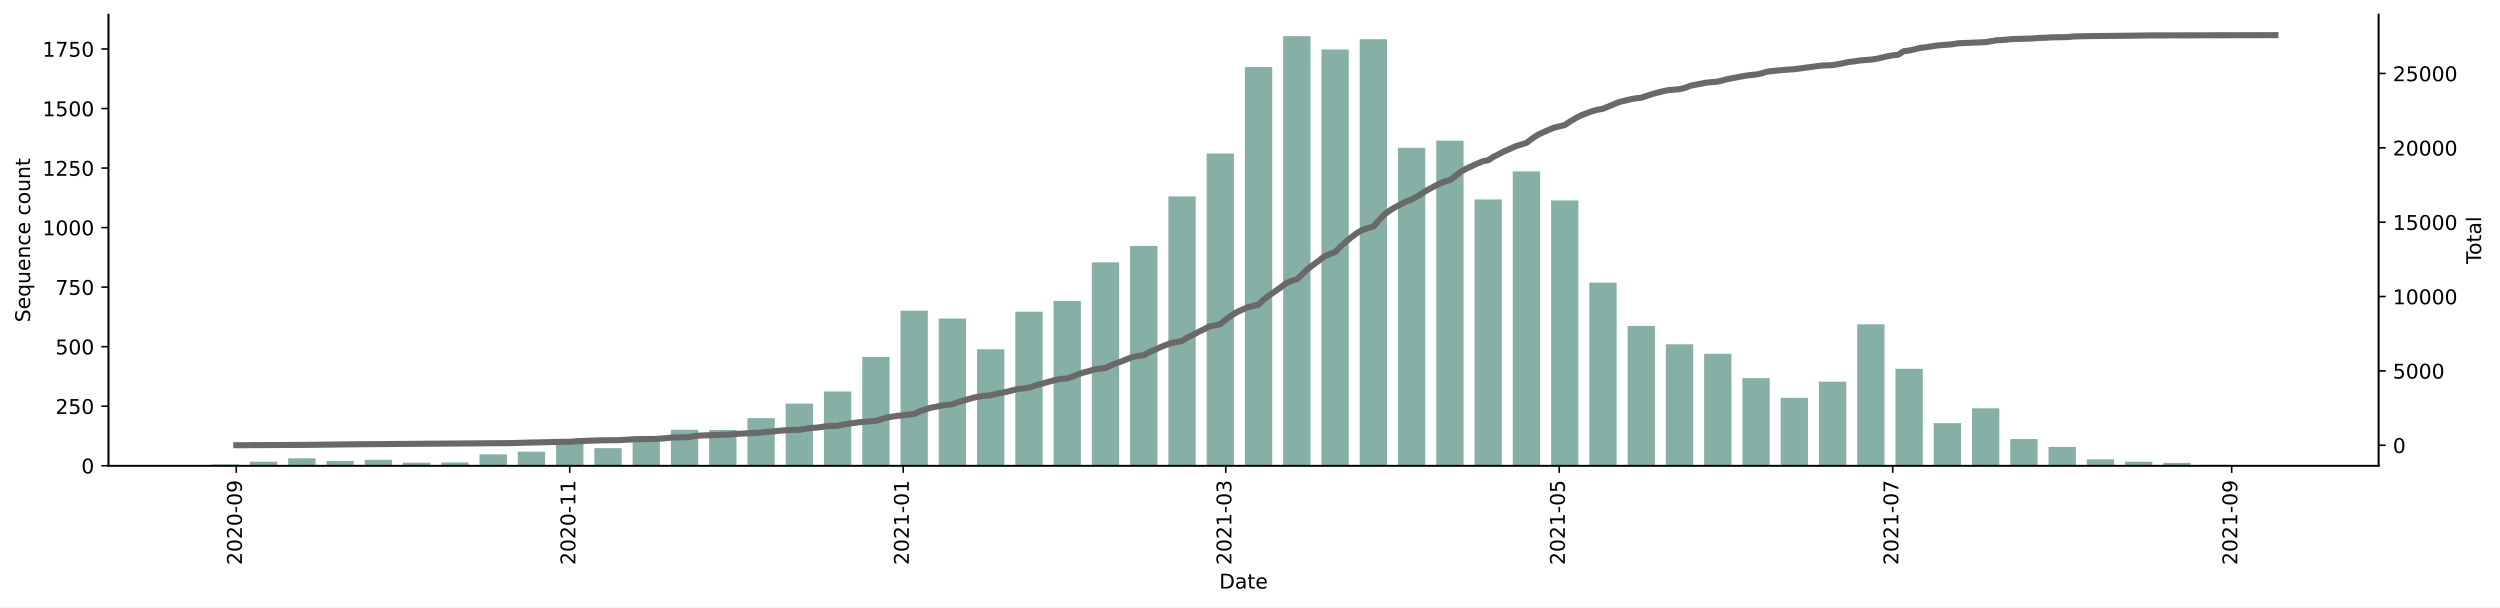
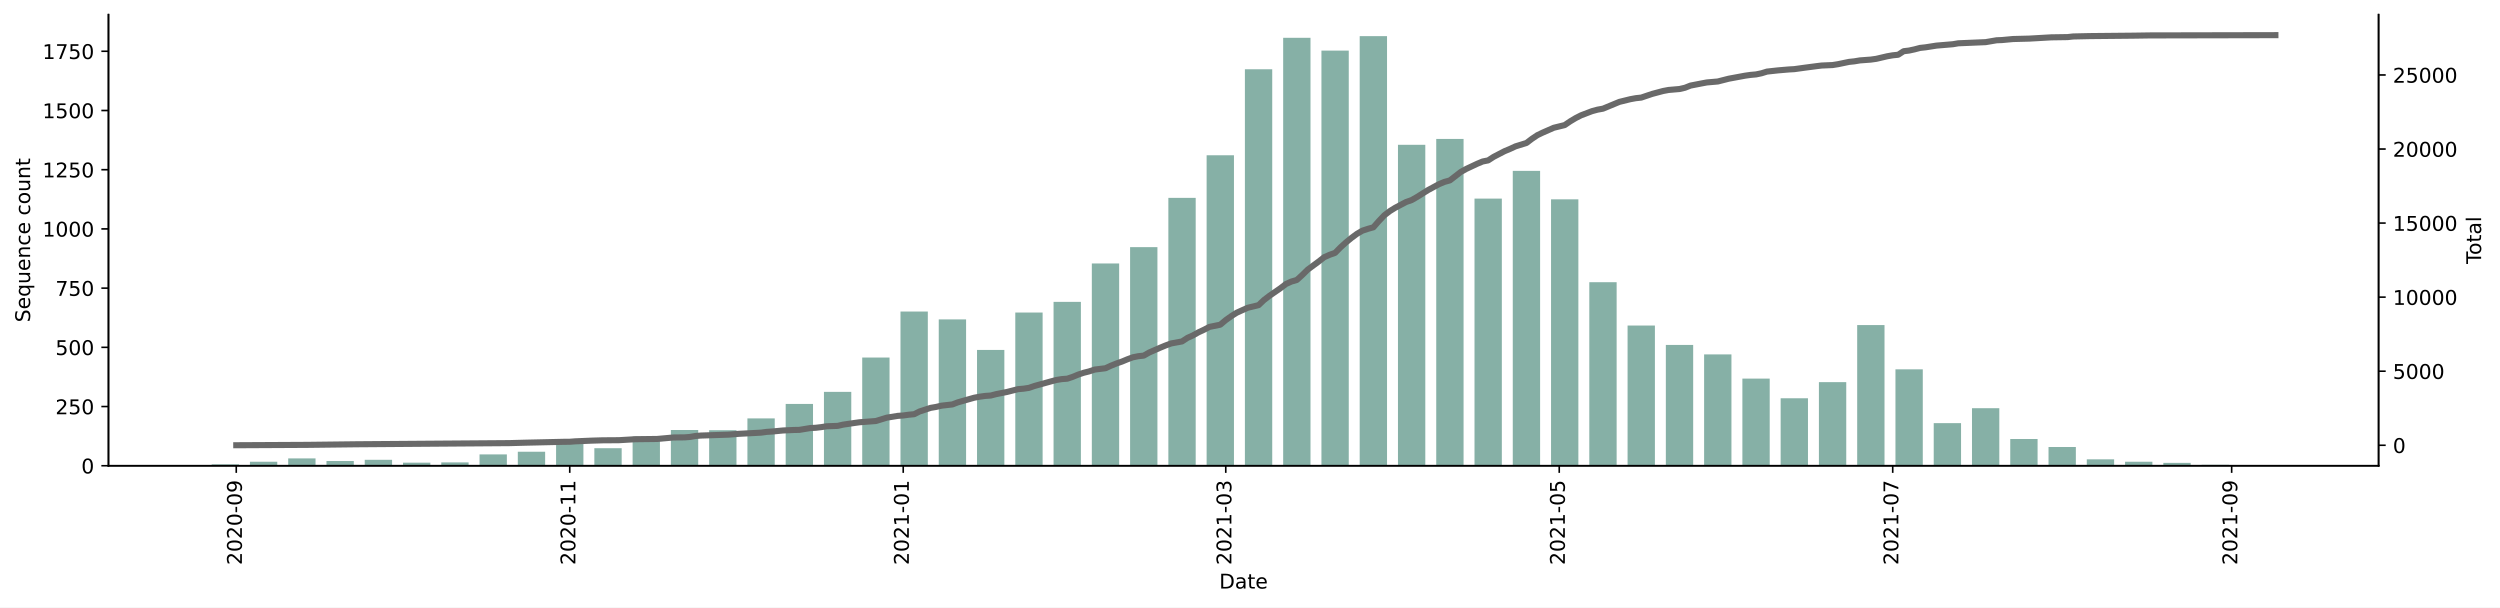
<svg xmlns="http://www.w3.org/2000/svg" xmlns:xlink="http://www.w3.org/1999/xlink" height="298.621pt" version="1.1" viewBox="0 0 1229.019 298.621" width="1229.019pt">
  <defs>
    <style type="text/css">*{stroke-linecap:butt;stroke-linejoin:round;}</style>
  </defs>
  <g id="figure_1">
    <g id="patch_1">
      <path d="M 0 298.621  L 1229.019 298.621  L 1229.019 0  L 0 0  z " style="fill:#ffffff;" />
    </g>
    <g id="axes_1">
      <g id="patch_2">
        <path d="M 53.328 228.96  L 1169.328 228.96  L 1169.328 7.2  L 53.328 7.2  z " style="fill:#ffffff;" />
      </g>
      <g id="patch_3">
-         <path clip-path="url(#pe9ff859f98)" d="M 104.055 228.96  L 117.493 228.96  L 117.493 228.258  L 104.055 228.258  z " style="fill:#86b0a6;" />
+         <path clip-path="url(#p2e4892a433)" d="M 104.055 228.96  L 117.493 228.96  L 117.493 228.261  L 104.055 228.261  z " style="fill:#86b0a6;" />
      </g>
      <g id="patch_4">
-         <path clip-path="url(#pe9ff859f98)" d="M 122.868 228.96  L 136.306 228.96  L 136.306 226.97  L 122.868 226.97  z " style="fill:#86b0a6;" />
+         <path clip-path="url(#p2e4892a433)" d="M 122.868 228.96  L 136.306 228.96  L 136.306 226.981  L 122.868 226.981  z " style="fill:#86b0a6;" />
      </g>
      <g id="patch_5">
-         <path clip-path="url(#pe9ff859f98)" d="M 141.681 228.96  L 155.119 228.96  L 155.119 225.331  L 141.681 225.331  z " style="fill:#86b0a6;" />
+         <path clip-path="url(#p2e4892a433)" d="M 141.681 228.96  L 155.119 228.96  L 155.119 225.351  L 141.681 225.351  z " style="fill:#86b0a6;" />
      </g>
      <g id="patch_6">
-         <path clip-path="url(#pe9ff859f98)" d="M 160.494 228.96  L 173.931 228.96  L 173.931 226.619  L 160.494 226.619  z " style="fill:#86b0a6;" />
+         <path clip-path="url(#p2e4892a433)" d="M 160.494 228.96  L 173.931 228.96  L 173.931 226.631  L 160.494 226.631  z " style="fill:#86b0a6;" />
      </g>
      <g id="patch_7">
-         <path clip-path="url(#pe9ff859f98)" d="M 179.306 228.96  L 192.744 228.96  L 192.744 226.033  L 179.306 226.033  z " style="fill:#86b0a6;" />
+         <path clip-path="url(#p2e4892a433)" d="M 179.306 228.96  L 192.744 228.96  L 192.744 226.049  L 179.306 226.049  z " style="fill:#86b0a6;" />
      </g>
      <g id="patch_8">
-         <path clip-path="url(#pe9ff859f98)" d="M 198.119 228.96  L 211.557 228.96  L 211.557 227.438  L 198.119 227.438  z " style="fill:#86b0a6;" />
+         <path clip-path="url(#p2e4892a433)" d="M 198.119 228.96  L 211.557 228.96  L 211.557 227.446  L 198.119 227.446  z " style="fill:#86b0a6;" />
      </g>
      <g id="patch_9">
-         <path clip-path="url(#pe9ff859f98)" d="M 216.932 228.96  L 230.37 228.96  L 230.37 227.321  L 216.932 227.321  z " style="fill:#86b0a6;" />
+         <path clip-path="url(#p2e4892a433)" d="M 216.932 228.96  L 230.37 228.96  L 230.37 227.33  L 216.932 227.33  z " style="fill:#86b0a6;" />
      </g>
      <g id="patch_10">
-         <path clip-path="url(#pe9ff859f98)" d="M 235.745 228.96  L 249.182 228.96  L 249.182 223.34  L 235.745 223.34  z " style="fill:#86b0a6;" />
+         <path clip-path="url(#p2e4892a433)" d="M 235.745 228.96  L 249.182 228.96  L 249.182 223.371  L 235.745 223.371  z " style="fill:#86b0a6;" />
      </g>
      <g id="patch_11">
-         <path clip-path="url(#pe9ff859f98)" d="M 254.558 228.96  L 267.995 228.96  L 267.995 222.053  L 254.558 222.053  z " style="fill:#86b0a6;" />
+         <path clip-path="url(#p2e4892a433)" d="M 254.558 228.96  L 267.995 228.96  L 267.995 222.091  L 254.558 222.091  z " style="fill:#86b0a6;" />
      </g>
      <g id="patch_12">
-         <path clip-path="url(#pe9ff859f98)" d="M 273.37 228.96  L 286.808 228.96  L 286.808 217.253  L 273.37 217.253  z " style="fill:#86b0a6;" />
+         <path clip-path="url(#p2e4892a433)" d="M 273.37 228.96  L 286.808 228.96  L 286.808 217.317  L 273.37 217.317  z " style="fill:#86b0a6;" />
      </g>
      <g id="patch_13">
-         <path clip-path="url(#pe9ff859f98)" d="M 292.183 228.96  L 305.621 228.96  L 305.621 220.297  L 292.183 220.297  z " style="fill:#86b0a6;" />
+         <path clip-path="url(#p2e4892a433)" d="M 292.183 228.96  L 305.621 228.96  L 305.621 220.344  L 292.183 220.344  z " style="fill:#86b0a6;" />
      </g>
      <g id="patch_14">
-         <path clip-path="url(#pe9ff859f98)" d="M 310.996 228.96  L 324.433 228.96  L 324.433 214.56  L 310.996 214.56  z " style="fill:#86b0a6;" />
+         <path clip-path="url(#p2e4892a433)" d="M 310.996 228.96  L 324.433 228.96  L 324.433 214.639  L 310.996 214.639  z " style="fill:#86b0a6;" />
      </g>
      <g id="patch_15">
-         <path clip-path="url(#pe9ff859f98)" d="M 329.809 228.96  L 343.246 228.96  L 343.246 211.282  L 329.809 211.282  z " style="fill:#86b0a6;" />
+         <path clip-path="url(#p2e4892a433)" d="M 329.809 228.96  L 343.246 228.96  L 343.246 211.379  L 329.809 211.379  z " style="fill:#86b0a6;" />
      </g>
      <g id="patch_16">
-         <path clip-path="url(#pe9ff859f98)" d="M 348.621 228.96  L 362.059 228.96  L 362.059 211.399  L 348.621 211.399  z " style="fill:#86b0a6;" />
+         <path clip-path="url(#p2e4892a433)" d="M 348.621 228.96  L 362.059 228.96  L 362.059 211.496  L 348.621 211.496  z " style="fill:#86b0a6;" />
      </g>
      <g id="patch_17">
-         <path clip-path="url(#pe9ff859f98)" d="M 367.434 228.96  L 380.872 228.96  L 380.872 205.545  L 367.434 205.545  z " style="fill:#86b0a6;" />
+         <path clip-path="url(#p2e4892a433)" d="M 367.434 228.96  L 380.872 228.96  L 380.872 205.674  L 367.434 205.674  z " style="fill:#86b0a6;" />
      </g>
      <g id="patch_18">
-         <path clip-path="url(#pe9ff859f98)" d="M 386.247 228.96  L 399.685 228.96  L 399.685 198.404  L 386.247 198.404  z " style="fill:#86b0a6;" />
+         <path clip-path="url(#p2e4892a433)" d="M 386.247 228.96  L 399.685 228.96  L 399.685 198.572  L 386.247 198.572  z " style="fill:#86b0a6;" />
      </g>
      <g id="patch_19">
-         <path clip-path="url(#pe9ff859f98)" d="M 405.06 228.96  L 418.497 228.96  L 418.497 192.433  L 405.06 192.433  z " style="fill:#86b0a6;" />
+         <path clip-path="url(#p2e4892a433)" d="M 405.06 228.96  L 418.497 228.96  L 418.497 192.635  L 405.06 192.635  z " style="fill:#86b0a6;" />
      </g>
      <g id="patch_20">
-         <path clip-path="url(#pe9ff859f98)" d="M 423.872 228.96  L 437.31 228.96  L 437.31 175.458  L 423.872 175.458  z " style="fill:#86b0a6;" />
+         <path clip-path="url(#p2e4892a433)" d="M 423.872 228.96  L 437.31 228.96  L 437.31 175.753  L 423.872 175.753  z " style="fill:#86b0a6;" />
      </g>
      <g id="patch_21">
-         <path clip-path="url(#pe9ff859f98)" d="M 442.685 228.96  L 456.123 228.96  L 456.123 152.745  L 442.685 152.745  z " style="fill:#86b0a6;" />
+         <path clip-path="url(#p2e4892a433)" d="M 442.685 228.96  L 456.123 228.96  L 456.123 153.166  L 442.685 153.166  z " style="fill:#86b0a6;" />
      </g>
      <g id="patch_22">
-         <path clip-path="url(#pe9ff859f98)" d="M 461.498 228.96  L 474.936 228.96  L 474.936 156.609  L 461.498 156.609  z " style="fill:#86b0a6;" />
+         <path clip-path="url(#p2e4892a433)" d="M 461.498 228.96  L 474.936 228.96  L 474.936 157.008  L 461.498 157.008  z " style="fill:#86b0a6;" />
      </g>
      <g id="patch_23">
-         <path clip-path="url(#pe9ff859f98)" d="M 480.311 228.96  L 493.748 228.96  L 493.748 171.711  L 480.311 171.711  z " style="fill:#86b0a6;" />
+         <path clip-path="url(#p2e4892a433)" d="M 480.311 228.96  L 493.748 228.96  L 493.748 172.027  L 480.311 172.027  z " style="fill:#86b0a6;" />
      </g>
      <g id="patch_24">
-         <path clip-path="url(#pe9ff859f98)" d="M 499.123 228.96  L 512.561 228.96  L 512.561 153.214  L 499.123 153.214  z " style="fill:#86b0a6;" />
+         <path clip-path="url(#p2e4892a433)" d="M 499.123 228.96  L 512.561 228.96  L 512.561 153.631  L 499.123 153.631  z " style="fill:#86b0a6;" />
      </g>
      <g id="patch_25">
-         <path clip-path="url(#pe9ff859f98)" d="M 517.936 228.96  L 531.374 228.96  L 531.374 147.945  L 517.936 147.945  z " style="fill:#86b0a6;" />
+         <path clip-path="url(#p2e4892a433)" d="M 517.936 228.96  L 531.374 228.96  L 531.374 148.392  L 517.936 148.392  z " style="fill:#86b0a6;" />
      </g>
      <g id="patch_26">
-         <path clip-path="url(#pe9ff859f98)" d="M 536.749 228.96  L 550.187 228.96  L 550.187 128.98  L 536.749 128.98  z " style="fill:#86b0a6;" />
+         <path clip-path="url(#p2e4892a433)" d="M 536.749 228.96  L 550.187 228.96  L 550.187 129.531  L 536.749 129.531  z " style="fill:#86b0a6;" />
      </g>
      <g id="patch_27">
-         <path clip-path="url(#pe9ff859f98)" d="M 555.562 228.96  L 568.999 228.96  L 568.999 120.901  L 555.562 120.901  z " style="fill:#86b0a6;" />
+         <path clip-path="url(#p2e4892a433)" d="M 555.562 228.96  L 568.999 228.96  L 568.999 121.497  L 555.562 121.497  z " style="fill:#86b0a6;" />
      </g>
      <g id="patch_28">
-         <path clip-path="url(#pe9ff859f98)" d="M 574.374 228.96  L 587.812 228.96  L 587.812 96.55  L 574.374 96.55  z " style="fill:#86b0a6;" />
+         <path clip-path="url(#p2e4892a433)" d="M 574.374 228.96  L 587.812 228.96  L 587.812 97.28  L 574.374 97.28  z " style="fill:#86b0a6;" />
      </g>
      <g id="patch_29">
-         <path clip-path="url(#pe9ff859f98)" d="M 593.187 228.96  L 606.625 228.96  L 606.625 75.477  L 593.187 75.477  z " style="fill:#86b0a6;" />
+         <path clip-path="url(#p2e4892a433)" d="M 593.187 228.96  L 606.625 228.96  L 606.625 76.323  L 593.187 76.323  z " style="fill:#86b0a6;" />
      </g>
      <g id="patch_30">
-         <path clip-path="url(#pe9ff859f98)" d="M 612 228.96  L 625.438 228.96  L 625.438 32.98  L 612 32.98  z " style="fill:#86b0a6;" />
+         <path clip-path="url(#p2e4892a433)" d="M 612 228.96  L 625.438 228.96  L 625.438 34.06  L 612 34.06  z " style="fill:#86b0a6;" />
      </g>
      <g id="patch_31">
-         <path clip-path="url(#pe9ff859f98)" d="M 630.813 228.96  L 644.25 228.96  L 644.25 17.76  L 630.813 17.76  z " style="fill:#86b0a6;" />
+         <path clip-path="url(#p2e4892a433)" d="M 630.813 228.96  L 644.25 228.96  L 644.25 18.575  L 630.813 18.575  z " style="fill:#86b0a6;" />
      </g>
      <g id="patch_32">
-         <path clip-path="url(#pe9ff859f98)" d="M 649.626 228.96  L 663.063 228.96  L 663.063 24.316  L 649.626 24.316  z " style="fill:#86b0a6;" />
+         <path clip-path="url(#p2e4892a433)" d="M 649.626 228.96  L 663.063 228.96  L 663.063 24.862  L 649.626 24.862  z " style="fill:#86b0a6;" />
      </g>
      <g id="patch_33">
-         <path clip-path="url(#pe9ff859f98)" d="M 668.438 228.96  L 681.876 228.96  L 681.876 19.282  L 668.438 19.282  z " style="fill:#86b0a6;" />
+         <path clip-path="url(#p2e4892a433)" d="M 668.438 228.96  L 681.876 228.96  L 681.876 17.76  L 668.438 17.76  z " style="fill:#86b0a6;" />
      </g>
      <g id="patch_34">
-         <path clip-path="url(#pe9ff859f98)" d="M 687.251 228.96  L 700.689 228.96  L 700.689 72.667  L 687.251 72.667  z " style="fill:#86b0a6;" />
+         <path clip-path="url(#p2e4892a433)" d="M 687.251 228.96  L 700.689 228.96  L 700.689 71.2  L 687.251 71.2  z " style="fill:#86b0a6;" />
      </g>
      <g id="patch_35">
-         <path clip-path="url(#pe9ff859f98)" d="M 706.064 228.96  L 719.502 228.96  L 719.502 69.155  L 706.064 69.155  z " style="fill:#86b0a6;" />
+         <path clip-path="url(#p2e4892a433)" d="M 706.064 228.96  L 719.502 228.96  L 719.502 68.29  L 706.064 68.29  z " style="fill:#86b0a6;" />
      </g>
      <g id="patch_36">
-         <path clip-path="url(#pe9ff859f98)" d="M 724.877 228.96  L 738.314 228.96  L 738.314 98.072  L 724.877 98.072  z " style="fill:#86b0a6;" />
+         <path clip-path="url(#p2e4892a433)" d="M 724.877 228.96  L 738.314 228.96  L 738.314 97.629  L 724.877 97.629  z " style="fill:#86b0a6;" />
      </g>
      <g id="patch_37">
-         <path clip-path="url(#pe9ff859f98)" d="M 743.689 228.96  L 757.127 228.96  L 757.127 84.258  L 743.689 84.258  z " style="fill:#86b0a6;" />
+         <path clip-path="url(#p2e4892a433)" d="M 743.689 228.96  L 757.127 228.96  L 757.127 84.007  L 743.689 84.007  z " style="fill:#86b0a6;" />
      </g>
      <g id="patch_38">
-         <path clip-path="url(#pe9ff859f98)" d="M 762.502 228.96  L 775.94 228.96  L 775.94 98.54  L 762.502 98.54  z " style="fill:#86b0a6;" />
+         <path clip-path="url(#p2e4892a433)" d="M 762.502 228.96  L 775.94 228.96  L 775.94 97.979  L 762.502 97.979  z " style="fill:#86b0a6;" />
      </g>
      <g id="patch_39">
-         <path clip-path="url(#pe9ff859f98)" d="M 781.315 228.96  L 794.753 228.96  L 794.753 138.931  L 781.315 138.931  z " style="fill:#86b0a6;" />
+         <path clip-path="url(#p2e4892a433)" d="M 781.315 228.96  L 794.753 228.96  L 794.753 138.728  L 781.315 138.728  z " style="fill:#86b0a6;" />
      </g>
      <g id="patch_40">
-         <path clip-path="url(#pe9ff859f98)" d="M 800.128 228.96  L 813.565 228.96  L 813.565 160.238  L 800.128 160.238  z " style="fill:#86b0a6;" />
+         <path clip-path="url(#p2e4892a433)" d="M 800.128 228.96  L 813.565 228.96  L 813.565 160.035  L 800.128 160.035  z " style="fill:#86b0a6;" />
      </g>
      <g id="patch_41">
-         <path clip-path="url(#pe9ff859f98)" d="M 818.94 228.96  L 832.378 228.96  L 832.378 169.253  L 818.94 169.253  z " style="fill:#86b0a6;" />
+         <path clip-path="url(#p2e4892a433)" d="M 818.94 228.96  L 832.378 228.96  L 832.378 169.582  L 818.94 169.582  z " style="fill:#86b0a6;" />
      </g>
      <g id="patch_42">
-         <path clip-path="url(#pe9ff859f98)" d="M 837.753 228.96  L 851.191 228.96  L 851.191 173.936  L 837.753 173.936  z " style="fill:#86b0a6;" />
+         <path clip-path="url(#p2e4892a433)" d="M 837.753 228.96  L 851.191 228.96  L 851.191 174.239  L 837.753 174.239  z " style="fill:#86b0a6;" />
      </g>
      <g id="patch_43">
-         <path clip-path="url(#pe9ff859f98)" d="M 856.566 228.96  L 870.004 228.96  L 870.004 185.877  L 856.566 185.877  z " style="fill:#86b0a6;" />
+         <path clip-path="url(#p2e4892a433)" d="M 856.566 228.96  L 870.004 228.96  L 870.004 186.115  L 856.566 186.115  z " style="fill:#86b0a6;" />
      </g>
      <g id="patch_44">
-         <path clip-path="url(#pe9ff859f98)" d="M 875.379 228.96  L 888.816 228.96  L 888.816 195.594  L 875.379 195.594  z " style="fill:#86b0a6;" />
+         <path clip-path="url(#p2e4892a433)" d="M 875.379 228.96  L 888.816 228.96  L 888.816 195.778  L 875.379 195.778  z " style="fill:#86b0a6;" />
      </g>
      <g id="patch_45">
-         <path clip-path="url(#pe9ff859f98)" d="M 894.191 228.96  L 907.629 228.96  L 907.629 187.633  L 894.191 187.633  z " style="fill:#86b0a6;" />
+         <path clip-path="url(#p2e4892a433)" d="M 894.191 228.96  L 907.629 228.96  L 907.629 187.861  L 894.191 187.861  z " style="fill:#86b0a6;" />
      </g>
      <g id="patch_46">
-         <path clip-path="url(#pe9ff859f98)" d="M 913.004 228.96  L 926.442 228.96  L 926.442 159.419  L 913.004 159.419  z " style="fill:#86b0a6;" />
+         <path clip-path="url(#p2e4892a433)" d="M 913.004 228.96  L 926.442 228.96  L 926.442 159.802  L 913.004 159.802  z " style="fill:#86b0a6;" />
      </g>
      <g id="patch_47">
-         <path clip-path="url(#pe9ff859f98)" d="M 931.817 228.96  L 945.255 228.96  L 945.255 181.311  L 931.817 181.311  z " style="fill:#86b0a6;" />
+         <path clip-path="url(#p2e4892a433)" d="M 931.817 228.96  L 945.255 228.96  L 945.255 181.574  L 931.817 181.574  z " style="fill:#86b0a6;" />
      </g>
      <g id="patch_48">
-         <path clip-path="url(#pe9ff859f98)" d="M 950.63 228.96  L 964.067 228.96  L 964.067 208.004  L 950.63 208.004  z " style="fill:#86b0a6;" />
+         <path clip-path="url(#p2e4892a433)" d="M 950.63 228.96  L 964.067 228.96  L 964.067 208.003  L 950.63 208.003  z " style="fill:#86b0a6;" />
      </g>
      <g id="patch_49">
-         <path clip-path="url(#pe9ff859f98)" d="M 969.443 228.96  L 982.88 228.96  L 982.88 200.745  L 969.443 200.745  z " style="fill:#86b0a6;" />
+         <path clip-path="url(#p2e4892a433)" d="M 969.443 228.96  L 982.88 228.96  L 982.88 200.668  L 969.443 200.668  z " style="fill:#86b0a6;" />
      </g>
      <g id="patch_50">
-         <path clip-path="url(#pe9ff859f98)" d="M 988.255 228.96  L 1001.693 228.96  L 1001.693 215.848  L 988.255 215.848  z " style="fill:#86b0a6;" />
+         <path clip-path="url(#p2e4892a433)" d="M 988.255 228.96  L 1001.693 228.96  L 1001.693 215.804  L 988.255 215.804  z " style="fill:#86b0a6;" />
      </g>
      <g id="patch_51">
-         <path clip-path="url(#pe9ff859f98)" d="M 1007.068 228.96  L 1020.506 228.96  L 1020.506 219.711  L 1007.068 219.711  z " style="fill:#86b0a6;" />
+         <path clip-path="url(#p2e4892a433)" d="M 1007.068 228.96  L 1020.506 228.96  L 1020.506 219.762  L 1007.068 219.762  z " style="fill:#86b0a6;" />
      </g>
      <g id="patch_52">
-         <path clip-path="url(#pe9ff859f98)" d="M 1025.881 228.96  L 1039.318 228.96  L 1039.318 225.799  L 1025.881 225.799  z " style="fill:#86b0a6;" />
+         <path clip-path="url(#p2e4892a433)" d="M 1025.881 228.96  L 1039.318 228.96  L 1039.318 225.816  L 1025.881 225.816  z " style="fill:#86b0a6;" />
      </g>
      <g id="patch_53">
-         <path clip-path="url(#pe9ff859f98)" d="M 1044.694 228.96  L 1058.131 228.96  L 1058.131 226.97  L 1044.694 226.97  z " style="fill:#86b0a6;" />
+         <path clip-path="url(#p2e4892a433)" d="M 1044.694 228.96  L 1058.131 228.96  L 1058.131 226.981  L 1044.694 226.981  z " style="fill:#86b0a6;" />
      </g>
      <g id="patch_54">
-         <path clip-path="url(#pe9ff859f98)" d="M 1063.506 228.96  L 1076.944 228.96  L 1076.944 227.555  L 1063.506 227.555  z " style="fill:#86b0a6;" />
+         <path clip-path="url(#p2e4892a433)" d="M 1063.506 228.96  L 1076.944 228.96  L 1076.944 227.563  L 1063.506 227.563  z " style="fill:#86b0a6;" />
      </g>
      <g id="patch_55">
-         <path clip-path="url(#pe9ff859f98)" d="M 1082.319 228.96  L 1095.757 228.96  L 1095.757 228.492  L 1082.319 228.492  z " style="fill:#86b0a6;" />
+         <path clip-path="url(#p2e4892a433)" d="M 1082.319 228.96  L 1095.757 228.96  L 1095.757 228.494  L 1082.319 228.494  z " style="fill:#86b0a6;" />
      </g>
      <g id="patch_56">
-         <path clip-path="url(#pe9ff859f98)" d="M 1101.132 228.96  L 1114.57 228.96  L 1114.57 228.726  L 1101.132 228.726  z " style="fill:#86b0a6;" />
+         <path clip-path="url(#p2e4892a433)" d="M 1101.132 228.96  L 1114.57 228.96  L 1114.57 228.727  L 1101.132 228.727  z " style="fill:#86b0a6;" />
      </g>
      <g id="matplotlib.axis_1">
        <g id="xtick_1">
          <g id="line2d_1">
            <defs>
-               <path d="M 0 0  L 0 3.5  " id="ma3895e29b6" style="stroke:#000000;stroke-width:0.8;" />
+               <path d="M 0 0  L 0 3.5  " id="m72c6b2e895" style="stroke:#000000;stroke-width:0.8;" />
            </defs>
            <g>
-               <use style="stroke:#000000;stroke-width:0.8;" x="116.149" xlink:href="#ma3895e29b6" y="228.96" />
+               <use style="stroke:#000000;stroke-width:0.8;" x="116.149" xlink:href="#m72c6b2e895" y="228.96" />
            </g>
          </g>
          <g id="text_1">
            <g transform="translate(118.9087 277.7428)rotate(-90)scale(0.1 -0.1)">
              <defs>
                <path d="M 1228 531  L 3431 531  L 3431 0  L 469 0  L 469 531  Q 828 903 1448 1529  Q 2069 2156 2228 2338  Q 2531 2678 2651 2914  Q 2772 3150 2772 3378  Q 2772 3750 2511 3984  Q 2250 4219 1831 4219  Q 1534 4219 1204 4116  Q 875 4013 500 3803  L 500 4441  Q 881 4594 1212 4672  Q 1544 4750 1819 4750  Q 2544 4750 2975 4387  Q 3406 4025 3406 3419  Q 3406 3131 3298 2873  Q 3191 2616 2906 2266  Q 2828 2175 2409 1742  Q 1991 1309 1228 531  z " id="DejaVuSans-32" transform="scale(0.015625)" />
                <path d="M 2034 4250  Q 1547 4250 1301 3770  Q 1056 3291 1056 2328  Q 1056 1369 1301 889  Q 1547 409 2034 409  Q 2525 409 2770 889  Q 3016 1369 3016 2328  Q 3016 3291 2770 3770  Q 2525 4250 2034 4250  z M 2034 4750  Q 2819 4750 3233 4129  Q 3647 3509 3647 2328  Q 3647 1150 3233 529  Q 2819 -91 2034 -91  Q 1250 -91 836 529  Q 422 1150 422 2328  Q 422 3509 836 4129  Q 1250 4750 2034 4750  z " id="DejaVuSans-30" transform="scale(0.015625)" />
                <path d="M 313 2009  L 1997 2009  L 1997 1497  L 313 1497  L 313 2009  z " id="DejaVuSans-2d" transform="scale(0.015625)" />
                <path d="M 703 97  L 703 672  Q 941 559 1184 500  Q 1428 441 1663 441  Q 2288 441 2617 861  Q 2947 1281 2994 2138  Q 2813 1869 2534 1725  Q 2256 1581 1919 1581  Q 1219 1581 811 2004  Q 403 2428 403 3163  Q 403 3881 828 4315  Q 1253 4750 1959 4750  Q 2769 4750 3195 4129  Q 3622 3509 3622 2328  Q 3622 1225 3098 567  Q 2575 -91 1691 -91  Q 1453 -91 1209 -44  Q 966 3 703 97  z M 1959 2075  Q 2384 2075 2632 2365  Q 2881 2656 2881 3163  Q 2881 3666 2632 3958  Q 2384 4250 1959 4250  Q 1534 4250 1286 3958  Q 1038 3666 1038 3163  Q 1038 2656 1286 2365  Q 1534 2075 1959 2075  z " id="DejaVuSans-39" transform="scale(0.015625)" />
              </defs>
              <use xlink:href="#DejaVuSans-32" />
              <use x="63.623" xlink:href="#DejaVuSans-30" />
              <use x="127.246" xlink:href="#DejaVuSans-32" />
              <use x="190.869" xlink:href="#DejaVuSans-30" />
              <use x="254.492" xlink:href="#DejaVuSans-2d" />
              <use x="290.576" xlink:href="#DejaVuSans-30" />
              <use x="354.199" xlink:href="#DejaVuSans-39" />
            </g>
          </g>
        </g>
        <g id="xtick_2">
          <g id="line2d_2">
            <g>
-               <use style="stroke:#000000;stroke-width:0.8;" x="280.089" xlink:href="#ma3895e29b6" y="228.96" />
+               <use style="stroke:#000000;stroke-width:0.8;" x="280.089" xlink:href="#m72c6b2e895" y="228.96" />
            </g>
          </g>
          <g id="text_2">
            <g transform="translate(282.8485 277.7428)rotate(-90)scale(0.1 -0.1)">
              <defs>
                <path d="M 794 531  L 1825 531  L 1825 4091  L 703 3866  L 703 4441  L 1819 4666  L 2450 4666  L 2450 531  L 3481 531  L 3481 0  L 794 0  L 794 531  z " id="DejaVuSans-31" transform="scale(0.015625)" />
              </defs>
              <use xlink:href="#DejaVuSans-32" />
              <use x="63.623" xlink:href="#DejaVuSans-30" />
              <use x="127.246" xlink:href="#DejaVuSans-32" />
              <use x="190.869" xlink:href="#DejaVuSans-30" />
              <use x="254.492" xlink:href="#DejaVuSans-2d" />
              <use x="290.576" xlink:href="#DejaVuSans-31" />
              <use x="354.199" xlink:href="#DejaVuSans-31" />
            </g>
          </g>
        </g>
        <g id="xtick_3">
          <g id="line2d_3">
            <g>
-               <use style="stroke:#000000;stroke-width:0.8;" x="444.029" xlink:href="#ma3895e29b6" y="228.96" />
+               <use style="stroke:#000000;stroke-width:0.8;" x="444.029" xlink:href="#m72c6b2e895" y="228.96" />
            </g>
          </g>
          <g id="text_3">
            <g transform="translate(446.7883 277.7428)rotate(-90)scale(0.1 -0.1)">
              <use xlink:href="#DejaVuSans-32" />
              <use x="63.623" xlink:href="#DejaVuSans-30" />
              <use x="127.246" xlink:href="#DejaVuSans-32" />
              <use x="190.869" xlink:href="#DejaVuSans-31" />
              <use x="254.492" xlink:href="#DejaVuSans-2d" />
              <use x="290.576" xlink:href="#DejaVuSans-30" />
              <use x="354.199" xlink:href="#DejaVuSans-31" />
            </g>
          </g>
        </g>
        <g id="xtick_4">
          <g id="line2d_4">
            <g>
-               <use style="stroke:#000000;stroke-width:0.8;" x="602.594" xlink:href="#ma3895e29b6" y="228.96" />
+               <use style="stroke:#000000;stroke-width:0.8;" x="602.594" xlink:href="#m72c6b2e895" y="228.96" />
            </g>
          </g>
          <g id="text_4">
            <g transform="translate(605.353 277.7428)rotate(-90)scale(0.1 -0.1)">
              <defs>
                <path d="M 2597 2516  Q 3050 2419 3304 2112  Q 3559 1806 3559 1356  Q 3559 666 3084 287  Q 2609 -91 1734 -91  Q 1441 -91 1130 -33  Q 819 25 488 141  L 488 750  Q 750 597 1062 519  Q 1375 441 1716 441  Q 2309 441 2620 675  Q 2931 909 2931 1356  Q 2931 1769 2642 2001  Q 2353 2234 1838 2234  L 1294 2234  L 1294 2753  L 1863 2753  Q 2328 2753 2575 2939  Q 2822 3125 2822 3475  Q 2822 3834 2567 4026  Q 2313 4219 1838 4219  Q 1578 4219 1281 4162  Q 984 4106 628 3988  L 628 4550  Q 988 4650 1302 4700  Q 1616 4750 1894 4750  Q 2613 4750 3031 4423  Q 3450 4097 3450 3541  Q 3450 3153 3228 2886  Q 3006 2619 2597 2516  z " id="DejaVuSans-33" transform="scale(0.015625)" />
              </defs>
              <use xlink:href="#DejaVuSans-32" />
              <use x="63.623" xlink:href="#DejaVuSans-30" />
              <use x="127.246" xlink:href="#DejaVuSans-32" />
              <use x="190.869" xlink:href="#DejaVuSans-31" />
              <use x="254.492" xlink:href="#DejaVuSans-2d" />
              <use x="290.576" xlink:href="#DejaVuSans-30" />
              <use x="354.199" xlink:href="#DejaVuSans-33" />
            </g>
          </g>
        </g>
        <g id="xtick_5">
          <g id="line2d_5">
            <g>
-               <use style="stroke:#000000;stroke-width:0.8;" x="766.533" xlink:href="#ma3895e29b6" y="228.96" />
+               <use style="stroke:#000000;stroke-width:0.8;" x="766.533" xlink:href="#m72c6b2e895" y="228.96" />
            </g>
          </g>
          <g id="text_5">
            <g transform="translate(769.2928 277.7428)rotate(-90)scale(0.1 -0.1)">
              <defs>
                <path d="M 691 4666  L 3169 4666  L 3169 4134  L 1269 4134  L 1269 2991  Q 1406 3038 1543 3061  Q 1681 3084 1819 3084  Q 2600 3084 3056 2656  Q 3513 2228 3513 1497  Q 3513 744 3044 326  Q 2575 -91 1722 -91  Q 1428 -91 1123 -41  Q 819 9 494 109  L 494 744  Q 775 591 1075 516  Q 1375 441 1709 441  Q 2250 441 2565 725  Q 2881 1009 2881 1497  Q 2881 1984 2565 2268  Q 2250 2553 1709 2553  Q 1456 2553 1204 2497  Q 953 2441 691 2322  L 691 4666  z " id="DejaVuSans-35" transform="scale(0.015625)" />
              </defs>
              <use xlink:href="#DejaVuSans-32" />
              <use x="63.623" xlink:href="#DejaVuSans-30" />
              <use x="127.246" xlink:href="#DejaVuSans-32" />
              <use x="190.869" xlink:href="#DejaVuSans-31" />
              <use x="254.492" xlink:href="#DejaVuSans-2d" />
              <use x="290.576" xlink:href="#DejaVuSans-30" />
              <use x="354.199" xlink:href="#DejaVuSans-35" />
            </g>
          </g>
        </g>
        <g id="xtick_6">
          <g id="line2d_6">
            <g>
-               <use style="stroke:#000000;stroke-width:0.8;" x="930.473" xlink:href="#ma3895e29b6" y="228.96" />
+               <use style="stroke:#000000;stroke-width:0.8;" x="930.473" xlink:href="#m72c6b2e895" y="228.96" />
            </g>
          </g>
          <g id="text_6">
            <g transform="translate(933.2326 277.7428)rotate(-90)scale(0.1 -0.1)">
              <defs>
                <path d="M 525 4666  L 3525 4666  L 3525 4397  L 1831 0  L 1172 0  L 2766 4134  L 525 4134  L 525 4666  z " id="DejaVuSans-37" transform="scale(0.015625)" />
              </defs>
              <use xlink:href="#DejaVuSans-32" />
              <use x="63.623" xlink:href="#DejaVuSans-30" />
              <use x="127.246" xlink:href="#DejaVuSans-32" />
              <use x="190.869" xlink:href="#DejaVuSans-31" />
              <use x="254.492" xlink:href="#DejaVuSans-2d" />
              <use x="290.576" xlink:href="#DejaVuSans-30" />
              <use x="354.199" xlink:href="#DejaVuSans-37" />
            </g>
          </g>
        </g>
        <g id="xtick_7">
          <g id="line2d_7">
            <g>
-               <use style="stroke:#000000;stroke-width:0.8;" x="1097.101" xlink:href="#ma3895e29b6" y="228.96" />
+               <use style="stroke:#000000;stroke-width:0.8;" x="1097.101" xlink:href="#m72c6b2e895" y="228.96" />
            </g>
          </g>
          <g id="text_7">
            <g transform="translate(1099.86 277.7428)rotate(-90)scale(0.1 -0.1)">
              <use xlink:href="#DejaVuSans-32" />
              <use x="63.623" xlink:href="#DejaVuSans-30" />
              <use x="127.246" xlink:href="#DejaVuSans-32" />
              <use x="190.869" xlink:href="#DejaVuSans-31" />
              <use x="254.492" xlink:href="#DejaVuSans-2d" />
              <use x="290.576" xlink:href="#DejaVuSans-30" />
              <use x="354.199" xlink:href="#DejaVuSans-39" />
            </g>
          </g>
        </g>
        <g id="text_8">
          <g transform="translate(599.3773 289.3413)scale(0.1 -0.1)">
            <defs>
              <path d="M 1259 4147  L 1259 519  L 2022 519  Q 2988 519 3436 956  Q 3884 1394 3884 2338  Q 3884 3275 3436 3711  Q 2988 4147 2022 4147  L 1259 4147  z M 628 4666  L 1925 4666  Q 3281 4666 3915 4102  Q 4550 3538 4550 2338  Q 4550 1131 3912 565  Q 3275 0 1925 0  L 628 0  L 628 4666  z " id="DejaVuSans-44" transform="scale(0.015625)" />
              <path d="M 2194 1759  Q 1497 1759 1228 1600  Q 959 1441 959 1056  Q 959 750 1161 570  Q 1363 391 1709 391  Q 2188 391 2477 730  Q 2766 1069 2766 1631  L 2766 1759  L 2194 1759  z M 3341 1997  L 3341 0  L 2766 0  L 2766 531  Q 2569 213 2275 61  Q 1981 -91 1556 -91  Q 1019 -91 701 211  Q 384 513 384 1019  Q 384 1609 779 1909  Q 1175 2209 1959 2209  L 2766 2209  L 2766 2266  Q 2766 2663 2505 2880  Q 2244 3097 1772 3097  Q 1472 3097 1187 3025  Q 903 2953 641 2809  L 641 3341  Q 956 3463 1253 3523  Q 1550 3584 1831 3584  Q 2591 3584 2966 3190  Q 3341 2797 3341 1997  z " id="DejaVuSans-61" transform="scale(0.015625)" />
              <path d="M 1172 4494  L 1172 3500  L 2356 3500  L 2356 3053  L 1172 3053  L 1172 1153  Q 1172 725 1289 603  Q 1406 481 1766 481  L 2356 481  L 2356 0  L 1766 0  Q 1100 0 847 248  Q 594 497 594 1153  L 594 3053  L 172 3053  L 172 3500  L 594 3500  L 594 4494  L 1172 4494  z " id="DejaVuSans-74" transform="scale(0.015625)" />
              <path d="M 3597 1894  L 3597 1613  L 953 1613  Q 991 1019 1311 708  Q 1631 397 2203 397  Q 2534 397 2845 478  Q 3156 559 3463 722  L 3463 178  Q 3153 47 2828 -22  Q 2503 -91 2169 -91  Q 1331 -91 842 396  Q 353 884 353 1716  Q 353 2575 817 3079  Q 1281 3584 2069 3584  Q 2775 3584 3186 3129  Q 3597 2675 3597 1894  z M 3022 2063  Q 3016 2534 2758 2815  Q 2500 3097 2075 3097  Q 1594 3097 1305 2825  Q 1016 2553 972 2059  L 3022 2063  z " id="DejaVuSans-65" transform="scale(0.015625)" />
            </defs>
            <use xlink:href="#DejaVuSans-44" />
            <use x="77.002" xlink:href="#DejaVuSans-61" />
            <use x="138.281" xlink:href="#DejaVuSans-74" />
            <use x="177.49" xlink:href="#DejaVuSans-65" />
          </g>
        </g>
      </g>
      <g id="matplotlib.axis_2">
        <g id="ytick_1">
          <g id="line2d_8">
            <defs>
-               <path d="M 0 0  L -3.5 0  " id="mb6b209ec93" style="stroke:#000000;stroke-width:0.8;" />
+               <path d="M 0 0  L -3.5 0  " id="mba179e1d3c" style="stroke:#000000;stroke-width:0.8;" />
            </defs>
            <g>
-               <use style="stroke:#000000;stroke-width:0.8;" x="53.328" xlink:href="#mb6b209ec93" y="228.96" />
+               <use style="stroke:#000000;stroke-width:0.8;" x="53.328" xlink:href="#mba179e1d3c" y="228.96" />
            </g>
          </g>
          <g id="text_9">
            <g transform="translate(39.96563 232.7592)scale(0.1 -0.1)">
              <use xlink:href="#DejaVuSans-30" />
            </g>
          </g>
        </g>
        <g id="ytick_2">
          <g id="line2d_9">
            <g>
-               <use style="stroke:#000000;stroke-width:0.8;" x="53.328" xlink:href="#mb6b209ec93" y="199.692" />
+               <use style="stroke:#000000;stroke-width:0.8;" x="53.328" xlink:href="#mba179e1d3c" y="199.853" />
            </g>
          </g>
          <g id="text_10">
-             <g transform="translate(27.24063 203.4909)scale(0.1 -0.1)">
+             <g transform="translate(27.24063 203.6523)scale(0.1 -0.1)">
              <use xlink:href="#DejaVuSans-32" />
              <use x="63.623" xlink:href="#DejaVuSans-35" />
              <use x="127.246" xlink:href="#DejaVuSans-30" />
            </g>
          </g>
        </g>
        <g id="ytick_3">
          <g id="line2d_10">
            <g>
-               <use style="stroke:#000000;stroke-width:0.8;" x="53.328" xlink:href="#mb6b209ec93" y="170.423" />
+               <use style="stroke:#000000;stroke-width:0.8;" x="53.328" xlink:href="#mba179e1d3c" y="170.746" />
            </g>
          </g>
          <g id="text_11">
-             <g transform="translate(27.24063 174.2226)scale(0.1 -0.1)">
+             <g transform="translate(27.24063 174.5453)scale(0.1 -0.1)">
              <use xlink:href="#DejaVuSans-35" />
              <use x="63.623" xlink:href="#DejaVuSans-30" />
              <use x="127.246" xlink:href="#DejaVuSans-30" />
            </g>
          </g>
        </g>
        <g id="ytick_4">
          <g id="line2d_11">
            <g>
-               <use style="stroke:#000000;stroke-width:0.8;" x="53.328" xlink:href="#mb6b209ec93" y="141.155" />
+               <use style="stroke:#000000;stroke-width:0.8;" x="53.328" xlink:href="#mba179e1d3c" y="141.639" />
            </g>
          </g>
          <g id="text_12">
-             <g transform="translate(27.24063 144.9543)scale(0.1 -0.1)">
+             <g transform="translate(27.24063 145.4384)scale(0.1 -0.1)">
              <use xlink:href="#DejaVuSans-37" />
              <use x="63.623" xlink:href="#DejaVuSans-35" />
              <use x="127.246" xlink:href="#DejaVuSans-30" />
            </g>
          </g>
        </g>
        <g id="ytick_5">
          <g id="line2d_12">
            <g>
-               <use style="stroke:#000000;stroke-width:0.8;" x="53.328" xlink:href="#mb6b209ec93" y="111.887" />
+               <use style="stroke:#000000;stroke-width:0.8;" x="53.328" xlink:href="#mba179e1d3c" y="112.532" />
            </g>
          </g>
          <g id="text_13">
-             <g transform="translate(20.87813 115.686)scale(0.1 -0.1)">
+             <g transform="translate(20.87813 116.3314)scale(0.1 -0.1)">
              <use xlink:href="#DejaVuSans-31" />
              <use x="63.623" xlink:href="#DejaVuSans-30" />
              <use x="127.246" xlink:href="#DejaVuSans-30" />
              <use x="190.869" xlink:href="#DejaVuSans-30" />
            </g>
          </g>
        </g>
        <g id="ytick_6">
          <g id="line2d_13">
            <g>
-               <use style="stroke:#000000;stroke-width:0.8;" x="53.328" xlink:href="#mb6b209ec93" y="82.619" />
+               <use style="stroke:#000000;stroke-width:0.8;" x="53.328" xlink:href="#mba179e1d3c" y="83.425" />
            </g>
          </g>
          <g id="text_14">
-             <g transform="translate(20.87813 86.41775)scale(0.1 -0.1)">
+             <g transform="translate(20.87813 87.22449)scale(0.1 -0.1)">
              <use xlink:href="#DejaVuSans-31" />
              <use x="63.623" xlink:href="#DejaVuSans-32" />
              <use x="127.246" xlink:href="#DejaVuSans-35" />
              <use x="190.869" xlink:href="#DejaVuSans-30" />
            </g>
          </g>
        </g>
        <g id="ytick_7">
          <g id="line2d_14">
            <g>
-               <use style="stroke:#000000;stroke-width:0.8;" x="53.328" xlink:href="#mb6b209ec93" y="53.35" />
+               <use style="stroke:#000000;stroke-width:0.8;" x="53.328" xlink:href="#mba179e1d3c" y="54.318" />
            </g>
          </g>
          <g id="text_15">
-             <g transform="translate(20.87813 57.14946)scale(0.1 -0.1)">
+             <g transform="translate(20.87813 58.11754)scale(0.1 -0.1)">
              <use xlink:href="#DejaVuSans-31" />
              <use x="63.623" xlink:href="#DejaVuSans-35" />
              <use x="127.246" xlink:href="#DejaVuSans-30" />
              <use x="190.869" xlink:href="#DejaVuSans-30" />
            </g>
          </g>
        </g>
        <g id="ytick_8">
          <g id="line2d_15">
            <g>
-               <use style="stroke:#000000;stroke-width:0.8;" x="53.328" xlink:href="#mb6b209ec93" y="24.082" />
+               <use style="stroke:#000000;stroke-width:0.8;" x="53.328" xlink:href="#mba179e1d3c" y="25.211" />
            </g>
          </g>
          <g id="text_16">
-             <g transform="translate(20.87813 27.88117)scale(0.1 -0.1)">
+             <g transform="translate(20.87813 29.0106)scale(0.1 -0.1)">
              <use xlink:href="#DejaVuSans-31" />
              <use x="63.623" xlink:href="#DejaVuSans-37" />
              <use x="127.246" xlink:href="#DejaVuSans-35" />
              <use x="190.869" xlink:href="#DejaVuSans-30" />
            </g>
          </g>
        </g>
        <g id="text_17">
          <g transform="translate(14.79844 158.4402)rotate(-90)scale(0.1 -0.1)">
            <defs>
              <path d="M 3425 4513  L 3425 3897  Q 3066 4069 2747 4153  Q 2428 4238 2131 4238  Q 1616 4238 1336 4038  Q 1056 3838 1056 3469  Q 1056 3159 1242 3001  Q 1428 2844 1947 2747  L 2328 2669  Q 3034 2534 3370 2195  Q 3706 1856 3706 1288  Q 3706 609 3251 259  Q 2797 -91 1919 -91  Q 1588 -91 1214 -16  Q 841 59 441 206  L 441 856  Q 825 641 1194 531  Q 1563 422 1919 422  Q 2459 422 2753 634  Q 3047 847 3047 1241  Q 3047 1584 2836 1778  Q 2625 1972 2144 2069  L 1759 2144  Q 1053 2284 737 2584  Q 422 2884 422 3419  Q 422 4038 858 4394  Q 1294 4750 2059 4750  Q 2388 4750 2728 4690  Q 3069 4631 3425 4513  z " id="DejaVuSans-53" transform="scale(0.015625)" />
              <path d="M 947 1747  Q 947 1113 1208 752  Q 1469 391 1925 391  Q 2381 391 2643 752  Q 2906 1113 2906 1747  Q 2906 2381 2643 2742  Q 2381 3103 1925 3103  Q 1469 3103 1208 2742  Q 947 2381 947 1747  z M 2906 525  Q 2725 213 2448 61  Q 2172 -91 1784 -91  Q 1150 -91 751 415  Q 353 922 353 1747  Q 353 2572 751 3078  Q 1150 3584 1784 3584  Q 2172 3584 2448 3432  Q 2725 3281 2906 2969  L 2906 3500  L 3481 3500  L 3481 -1331  L 2906 -1331  L 2906 525  z " id="DejaVuSans-71" transform="scale(0.015625)" />
              <path d="M 544 1381  L 544 3500  L 1119 3500  L 1119 1403  Q 1119 906 1312 657  Q 1506 409 1894 409  Q 2359 409 2629 706  Q 2900 1003 2900 1516  L 2900 3500  L 3475 3500  L 3475 0  L 2900 0  L 2900 538  Q 2691 219 2414 64  Q 2138 -91 1772 -91  Q 1169 -91 856 284  Q 544 659 544 1381  z M 1991 3584  L 1991 3584  z " id="DejaVuSans-75" transform="scale(0.015625)" />
              <path d="M 3513 2113  L 3513 0  L 2938 0  L 2938 2094  Q 2938 2591 2744 2837  Q 2550 3084 2163 3084  Q 1697 3084 1428 2787  Q 1159 2491 1159 1978  L 1159 0  L 581 0  L 581 3500  L 1159 3500  L 1159 2956  Q 1366 3272 1645 3428  Q 1925 3584 2291 3584  Q 2894 3584 3203 3211  Q 3513 2838 3513 2113  z " id="DejaVuSans-6e" transform="scale(0.015625)" />
              <path d="M 3122 3366  L 3122 2828  Q 2878 2963 2633 3030  Q 2388 3097 2138 3097  Q 1578 3097 1268 2742  Q 959 2388 959 1747  Q 959 1106 1268 751  Q 1578 397 2138 397  Q 2388 397 2633 464  Q 2878 531 3122 666  L 3122 134  Q 2881 22 2623 -34  Q 2366 -91 2075 -91  Q 1284 -91 818 406  Q 353 903 353 1747  Q 353 2603 823 3093  Q 1294 3584 2113 3584  Q 2378 3584 2631 3529  Q 2884 3475 3122 3366  z " id="DejaVuSans-63" transform="scale(0.015625)" />
              <path id="DejaVuSans-20" transform="scale(0.015625)" />
              <path d="M 1959 3097  Q 1497 3097 1228 2736  Q 959 2375 959 1747  Q 959 1119 1226 758  Q 1494 397 1959 397  Q 2419 397 2687 759  Q 2956 1122 2956 1747  Q 2956 2369 2687 2733  Q 2419 3097 1959 3097  z M 1959 3584  Q 2709 3584 3137 3096  Q 3566 2609 3566 1747  Q 3566 888 3137 398  Q 2709 -91 1959 -91  Q 1206 -91 779 398  Q 353 888 353 1747  Q 353 2609 779 3096  Q 1206 3584 1959 3584  z " id="DejaVuSans-6f" transform="scale(0.015625)" />
            </defs>
            <use xlink:href="#DejaVuSans-53" />
            <use x="63.477" xlink:href="#DejaVuSans-65" />
            <use x="125" xlink:href="#DejaVuSans-71" />
            <use x="188.477" xlink:href="#DejaVuSans-75" />
            <use x="251.855" xlink:href="#DejaVuSans-65" />
            <use x="313.379" xlink:href="#DejaVuSans-6e" />
            <use x="376.758" xlink:href="#DejaVuSans-63" />
            <use x="431.738" xlink:href="#DejaVuSans-65" />
            <use x="493.262" xlink:href="#DejaVuSans-20" />
            <use x="525.049" xlink:href="#DejaVuSans-63" />
            <use x="580.029" xlink:href="#DejaVuSans-6f" />
            <use x="641.211" xlink:href="#DejaVuSans-75" />
            <use x="704.59" xlink:href="#DejaVuSans-6e" />
            <use x="767.969" xlink:href="#DejaVuSans-74" />
          </g>
        </g>
      </g>
      <g id="patch_57">
        <path d="M 53.328 228.96  L 53.328 7.2  " style="fill:none;stroke:#000000;stroke-linecap:square;stroke-linejoin:miter;stroke-width:0.8;" />
      </g>
      <g id="patch_58">
        <path d="M 1169.328 228.96  L 1169.328 7.2  " style="fill:none;stroke:#000000;stroke-linecap:square;stroke-linejoin:miter;stroke-width:0.8;" />
      </g>
      <g id="patch_59">
        <path d="M 53.328 228.96  L 1169.328 228.96  " style="fill:none;stroke:#000000;stroke-linecap:square;stroke-linejoin:miter;stroke-width:0.8;" />
      </g>
    </g>
    <g id="axes_2">
      <g id="matplotlib.axis_3">
        <g id="ytick_9">
          <g id="line2d_16">
            <defs>
-               <path d="M 0 0  L 3.5 0  " id="m6992f996e4" style="stroke:#000000;stroke-width:0.8;" />
+               <path d="M 0 0  L 3.5 0  " id="m248b1ea211" style="stroke:#000000;stroke-width:0.8;" />
            </defs>
            <g>
-               <use style="stroke:#000000;stroke-width:0.8;" x="1169.328" xlink:href="#m6992f996e4" y="218.887" />
+               <use style="stroke:#000000;stroke-width:0.8;" x="1169.328" xlink:href="#m248b1ea211" y="218.887" />
            </g>
          </g>
          <g id="text_18">
            <g transform="translate(1176.328 222.6865)scale(0.1 -0.1)">
              <use xlink:href="#DejaVuSans-30" />
            </g>
          </g>
        </g>
        <g id="ytick_10">
          <g id="line2d_17">
            <g>
-               <use style="stroke:#000000;stroke-width:0.8;" x="1169.328" xlink:href="#m6992f996e4" y="182.335" />
+               <use style="stroke:#000000;stroke-width:0.8;" x="1169.328" xlink:href="#m248b1ea211" y="182.482" />
            </g>
          </g>
          <g id="text_19">
-             <g transform="translate(1176.328 186.1343)scale(0.1 -0.1)">
+             <g transform="translate(1176.328 186.2808)scale(0.1 -0.1)">
              <use xlink:href="#DejaVuSans-35" />
              <use x="63.623" xlink:href="#DejaVuSans-30" />
              <use x="127.246" xlink:href="#DejaVuSans-30" />
              <use x="190.869" xlink:href="#DejaVuSans-30" />
            </g>
          </g>
        </g>
        <g id="ytick_11">
          <g id="line2d_18">
            <g>
-               <use style="stroke:#000000;stroke-width:0.8;" x="1169.328" xlink:href="#m6992f996e4" y="145.783" />
+               <use style="stroke:#000000;stroke-width:0.8;" x="1169.328" xlink:href="#m248b1ea211" y="146.076" />
            </g>
          </g>
          <g id="text_20">
-             <g transform="translate(1176.328 149.5821)scale(0.1 -0.1)">
+             <g transform="translate(1176.328 149.8752)scale(0.1 -0.1)">
              <use xlink:href="#DejaVuSans-31" />
              <use x="63.623" xlink:href="#DejaVuSans-30" />
              <use x="127.246" xlink:href="#DejaVuSans-30" />
              <use x="190.869" xlink:href="#DejaVuSans-30" />
              <use x="254.492" xlink:href="#DejaVuSans-30" />
            </g>
          </g>
        </g>
        <g id="ytick_12">
          <g id="line2d_19">
            <g>
-               <use style="stroke:#000000;stroke-width:0.8;" x="1169.328" xlink:href="#m6992f996e4" y="109.231" />
+               <use style="stroke:#000000;stroke-width:0.8;" x="1169.328" xlink:href="#m248b1ea211" y="109.67" />
            </g>
          </g>
          <g id="text_21">
-             <g transform="translate(1176.328 113.0299)scale(0.1 -0.1)">
+             <g transform="translate(1176.328 113.4695)scale(0.1 -0.1)">
              <use xlink:href="#DejaVuSans-31" />
              <use x="63.623" xlink:href="#DejaVuSans-35" />
              <use x="127.246" xlink:href="#DejaVuSans-30" />
              <use x="190.869" xlink:href="#DejaVuSans-30" />
              <use x="254.492" xlink:href="#DejaVuSans-30" />
            </g>
          </g>
        </g>
        <g id="ytick_13">
          <g id="line2d_20">
            <g>
-               <use style="stroke:#000000;stroke-width:0.8;" x="1169.328" xlink:href="#m6992f996e4" y="72.679" />
+               <use style="stroke:#000000;stroke-width:0.8;" x="1169.328" xlink:href="#m248b1ea211" y="73.265" />
            </g>
          </g>
          <g id="text_22">
-             <g transform="translate(1176.328 76.47773)scale(0.1 -0.1)">
+             <g transform="translate(1176.328 77.06385)scale(0.1 -0.1)">
              <use xlink:href="#DejaVuSans-32" />
              <use x="63.623" xlink:href="#DejaVuSans-30" />
              <use x="127.246" xlink:href="#DejaVuSans-30" />
              <use x="190.869" xlink:href="#DejaVuSans-30" />
              <use x="254.492" xlink:href="#DejaVuSans-30" />
            </g>
          </g>
        </g>
        <g id="ytick_14">
          <g id="line2d_21">
            <g>
-               <use style="stroke:#000000;stroke-width:0.8;" x="1169.328" xlink:href="#m6992f996e4" y="36.126" />
+               <use style="stroke:#000000;stroke-width:0.8;" x="1169.328" xlink:href="#m248b1ea211" y="36.859" />
            </g>
          </g>
          <g id="text_23">
-             <g transform="translate(1176.328 39.92553)scale(0.1 -0.1)">
+             <g transform="translate(1176.328 40.65818)scale(0.1 -0.1)">
              <use xlink:href="#DejaVuSans-32" />
              <use x="63.623" xlink:href="#DejaVuSans-35" />
              <use x="127.246" xlink:href="#DejaVuSans-30" />
              <use x="190.869" xlink:href="#DejaVuSans-30" />
              <use x="254.492" xlink:href="#DejaVuSans-30" />
            </g>
          </g>
        </g>
        <g id="text_24">
          <g transform="translate(1219.739 129.7566)rotate(-90)scale(0.1 -0.1)">
            <defs>
              <path d="M -19 4666  L 3928 4666  L 3928 4134  L 2272 4134  L 2272 0  L 1638 0  L 1638 4134  L -19 4134  L -19 4666  z " id="DejaVuSans-54" transform="scale(0.015625)" />
              <path d="M 603 4863  L 1178 4863  L 1178 0  L 603 0  L 603 4863  z " id="DejaVuSans-6c" transform="scale(0.015625)" />
            </defs>
            <use xlink:href="#DejaVuSans-54" />
            <use x="44.084" xlink:href="#DejaVuSans-6f" />
            <use x="105.266" xlink:href="#DejaVuSans-74" />
            <use x="144.475" xlink:href="#DejaVuSans-61" />
            <use x="205.754" xlink:href="#DejaVuSans-6c" />
          </g>
        </g>
      </g>
      <g id="line2d_22">
-         <path clip-path="url(#pe9ff859f98)" d="M 116.149 218.88  L 151.087 218.697  L 175.275 218.405  L 250.526 217.835  L 258.589 217.615  L 269.339 217.367  L 277.402 217.184  L 280.089 217.169  L 282.777 216.957  L 290.839 216.614  L 296.214 216.453  L 304.277 216.394  L 309.652 216.073  L 312.34 215.912  L 323.09 215.78  L 331.152 215.049  L 336.527 214.998  L 339.215 214.786  L 341.902 214.318  L 344.59 214.099  L 358.028 213.66  L 363.403 213.236  L 374.153 212.666  L 376.84 212.293  L 379.528 212.118  L 384.903 211.599  L 390.278 211.35  L 392.966 211.299  L 398.341 210.4  L 401.028 210.261  L 403.716 209.947  L 406.403 209.515  L 411.778 209.333  L 414.466 208.718  L 419.841 207.922  L 422.529 207.542  L 430.591 206.927  L 435.966 205.268  L 441.341 204.391  L 444.029 204.193  L 446.716 203.82  L 449.404 203.572  L 452.092 202.205  L 457.467 200.443  L 460.154 199.983  L 462.842 199.354  L 468.217 198.74  L 470.904 197.702  L 478.967 195.413  L 481.654 194.916  L 484.342 194.544  L 487.03 194.353  L 489.717 193.659  L 495.092 192.577  L 500.467 191.203  L 503.155 190.969  L 505.842 190.567  L 508.53 189.638  L 516.592 187.394  L 519.28 186.678  L 521.967 186.239  L 524.655 186.042  L 527.343 185.135  L 530.03 184.024  L 532.718 183.117  L 535.405 182.445  L 538.093 181.546  L 543.468 180.873  L 546.155 179.623  L 548.843 178.534  L 551.53 177.598  L 554.218 176.472  L 556.905 175.478  L 559.593 174.937  L 562.281 174.645  L 564.968 173.102  L 570.343 170.748  L 573.031 169.63  L 575.718 168.643  L 581.093 167.648  L 583.781 165.879  L 586.468 164.666  L 589.156 163.153  L 591.843 161.902  L 594.531 160.484  L 599.906 159.38  L 602.594 157.107  L 605.281 155.184  L 607.969 153.473  L 613.344 151.039  L 618.719 149.738  L 621.406 147.179  L 624.094 145.11  L 629.469 141.389  L 632.157 139.313  L 634.844 138.1  L 637.532 137.303  L 640.219 134.839  L 642.907 132.193  L 648.282 128.209  L 650.969 126.096  L 653.657 124.912  L 656.344 123.954  L 659.032 121.22  L 661.719 118.785  L 664.407 116.578  L 667.095 114.582  L 669.782 113.01  L 672.47 112.133  L 675.157 111.395  L 677.845 108.332  L 680.532 105.517  L 683.22 103.47  L 685.907 101.84  L 691.282 99.04  L 693.97 98.104  L 696.657 96.576  L 702.033 93.235  L 707.408 90.384  L 710.095 89.281  L 712.783 88.557  L 715.47 86.546  L 718.158 84.397  L 720.845 82.92  L 726.22 80.42  L 728.908 79.302  L 731.595 78.768  L 734.283 77.05  L 739.658 74.294  L 742.346 73.168  L 745.033 71.918  L 750.408 70.251  L 753.096 68.212  L 755.783 66.399  L 758.471 65.12  L 763.846 62.78  L 769.221 61.494  L 771.908 59.681  L 774.596 58.072  L 777.284 56.705  L 782.659 54.68  L 785.346 53.949  L 788.034 53.459  L 796.096 50.118  L 801.471 48.817  L 804.159 48.327  L 806.846 48.042  L 812.222 46.244  L 817.597 44.811  L 820.284 44.307  L 825.659 43.839  L 828.347 43.217  L 831.034 42.15  L 836.409 41.097  L 839.097 40.593  L 844.472 40.125  L 849.847 38.751  L 857.91 37.252  L 860.597 36.872  L 863.285 36.631  L 865.972 36.068  L 868.66 35.234  L 874.035 34.642  L 879.41 34.182  L 882.098 34.028  L 887.473 33.283  L 892.848 32.573  L 895.535 32.244  L 900.91 32.011  L 903.598 31.579  L 908.973 30.453  L 911.66 30.168  L 914.348 29.715  L 919.723 29.313  L 922.411 28.933  L 927.786 27.668  L 930.473 27.2  L 933.161 26.922  L 935.848 25.175  L 938.536 24.854  L 941.223 24.261  L 943.911 23.552  L 946.598 23.26  L 951.974 22.412  L 960.036 21.732  L 962.724 21.271  L 976.161 20.709  L 981.536 19.795  L 984.224 19.692  L 989.599 19.188  L 997.662 18.976  L 1003.037 18.618  L 1005.724 18.567  L 1008.412 18.362  L 1016.474 18.238  L 1019.162 17.931  L 1027.225 17.748  L 1048.725 17.536  L 1056.787 17.412  L 1118.601 17.28  L 1118.601 17.28  " style="fill:none;stroke:#696969;stroke-linecap:square;stroke-width:3;" />
+         <path clip-path="url(#p2e4892a433)" d="M 116.149 218.88  L 151.087 218.698  L 175.275 218.407  L 250.526 217.839  L 258.589 217.62  L 269.339 217.373  L 277.402 217.191  L 280.089 217.176  L 282.777 216.965  L 290.839 216.623  L 296.214 216.463  L 304.277 216.404  L 309.652 216.084  L 312.34 215.924  L 323.09 215.793  L 331.152 215.065  L 336.527 215.014  L 339.215 214.803  L 341.902 214.337  L 344.59 214.118  L 358.028 213.681  L 363.403 213.259  L 374.153 212.691  L 376.84 212.32  L 379.528 212.145  L 384.903 211.628  L 390.278 211.38  L 392.966 211.329  L 398.341 210.434  L 401.028 210.296  L 403.716 209.982  L 406.403 209.553  L 411.778 209.371  L 414.466 208.759  L 419.841 207.966  L 422.529 207.587  L 430.591 206.975  L 435.966 205.323  L 441.341 204.449  L 444.029 204.252  L 446.716 203.881  L 449.404 203.633  L 452.092 202.272  L 457.467 200.517  L 460.154 200.058  L 462.842 199.432  L 468.217 198.82  L 470.904 197.787  L 478.967 195.508  L 481.654 195.012  L 484.342 194.641  L 487.03 194.452  L 489.717 193.76  L 495.092 192.682  L 500.467 191.314  L 503.155 191.081  L 505.842 190.68  L 508.53 189.755  L 516.592 187.52  L 519.28 186.807  L 521.967 186.37  L 524.655 186.173  L 527.343 185.27  L 530.03 184.164  L 532.718 183.261  L 535.405 182.591  L 538.093 181.695  L 543.468 181.025  L 546.155 179.78  L 548.843 178.695  L 551.53 177.763  L 554.218 176.642  L 556.905 175.652  L 559.593 175.113  L 562.281 174.822  L 564.968 173.286  L 570.343 170.941  L 573.031 169.827  L 575.718 168.844  L 581.093 167.854  L 583.781 166.092  L 586.468 164.883  L 589.156 163.376  L 591.843 162.131  L 594.531 160.718  L 599.906 159.619  L 602.594 157.354  L 605.281 155.439  L 607.969 153.736  L 613.344 151.311  L 618.719 150.015  L 621.406 147.467  L 624.094 145.406  L 629.469 141.7  L 632.157 139.632  L 634.844 138.423  L 637.532 137.63  L 640.219 135.176  L 642.907 132.533  L 648.282 128.558  L 650.969 126.453  L 653.657 125.266  L 656.344 124.313  L 659.032 121.575  L 661.719 119.143  L 664.407 116.944  L 667.095 114.956  L 669.782 113.391  L 672.47 112.503  L 675.157 111.753  L 677.845 108.687  L 680.532 105.855  L 683.22 103.794  L 685.907 102.134  L 691.282 99.295  L 693.97 98.363  L 696.657 96.819  L 702.033 93.448  L 707.408 90.55  L 710.095 89.429  L 712.783 88.679  L 718.158 84.514  L 720.845 83.029  L 726.22 80.502  L 728.908 79.381  L 731.595 78.849  L 734.283 77.109  L 739.658 74.32  L 742.346 73.199  L 745.033 71.954  L 750.408 70.294  L 753.096 68.255  L 755.783 66.449  L 758.471 65.161  L 763.846 62.809  L 769.221 61.491  L 771.908 59.663  L 774.596 58.054  L 777.284 56.685  L 782.659 54.639  L 785.346 53.911  L 788.034 53.424  L 796.096 50.089  L 801.471 48.764  L 804.159 48.269  L 806.846 47.977  L 812.222 46.164  L 817.597 44.73  L 820.284 44.227  L 825.659 43.761  L 828.347 43.143  L 831.034 42.08  L 836.409 41.031  L 839.097 40.529  L 844.472 40.063  L 849.847 38.694  L 857.91 37.201  L 860.597 36.823  L 863.285 36.582  L 865.972 36.022  L 868.66 35.192  L 874.035 34.602  L 879.41 34.143  L 882.098 33.99  L 887.473 33.248  L 892.848 32.541  L 895.535 32.214  L 900.91 31.981  L 903.598 31.551  L 908.973 30.43  L 911.66 30.146  L 914.348 29.694  L 919.723 29.294  L 922.411 28.915  L 927.786 27.656  L 930.473 27.19  L 933.161 26.913  L 935.848 25.173  L 938.536 24.852  L 941.223 24.263  L 943.911 23.556  L 946.598 23.265  L 951.974 22.42  L 960.036 21.743  L 962.724 21.285  L 976.161 20.717  L 981.536 19.799  L 984.224 19.69  L 989.599 19.188  L 997.662 18.977  L 1008.412 18.358  L 1016.474 18.234  L 1019.162 17.928  L 1027.225 17.746  L 1048.725 17.535  L 1056.787 17.411  L 1118.601 17.28  L 1118.601 17.28  " style="fill:none;stroke:#696969;stroke-linecap:square;stroke-width:3;" />
      </g>
      <g id="patch_60">
        <path d="M 53.328 228.96  L 53.328 7.2  " style="fill:none;stroke:#000000;stroke-linecap:square;stroke-linejoin:miter;stroke-width:0.8;" />
      </g>
      <g id="patch_61">
        <path d="M 1169.328 228.96  L 1169.328 7.2  " style="fill:none;stroke:#000000;stroke-linecap:square;stroke-linejoin:miter;stroke-width:0.8;" />
      </g>
      <g id="patch_62">
        <path d="M 53.328 228.96  L 1169.328 228.96  " style="fill:none;stroke:#000000;stroke-linecap:square;stroke-linejoin:miter;stroke-width:0.8;" />
      </g>
    </g>
  </g>
  <defs>
-     <clipPath id="pe9ff859f98">
+     <clipPath id="p2e4892a433">
      <rect height="221.76" width="1116" x="53.328" y="7.2" />
    </clipPath>
  </defs>
</svg>
